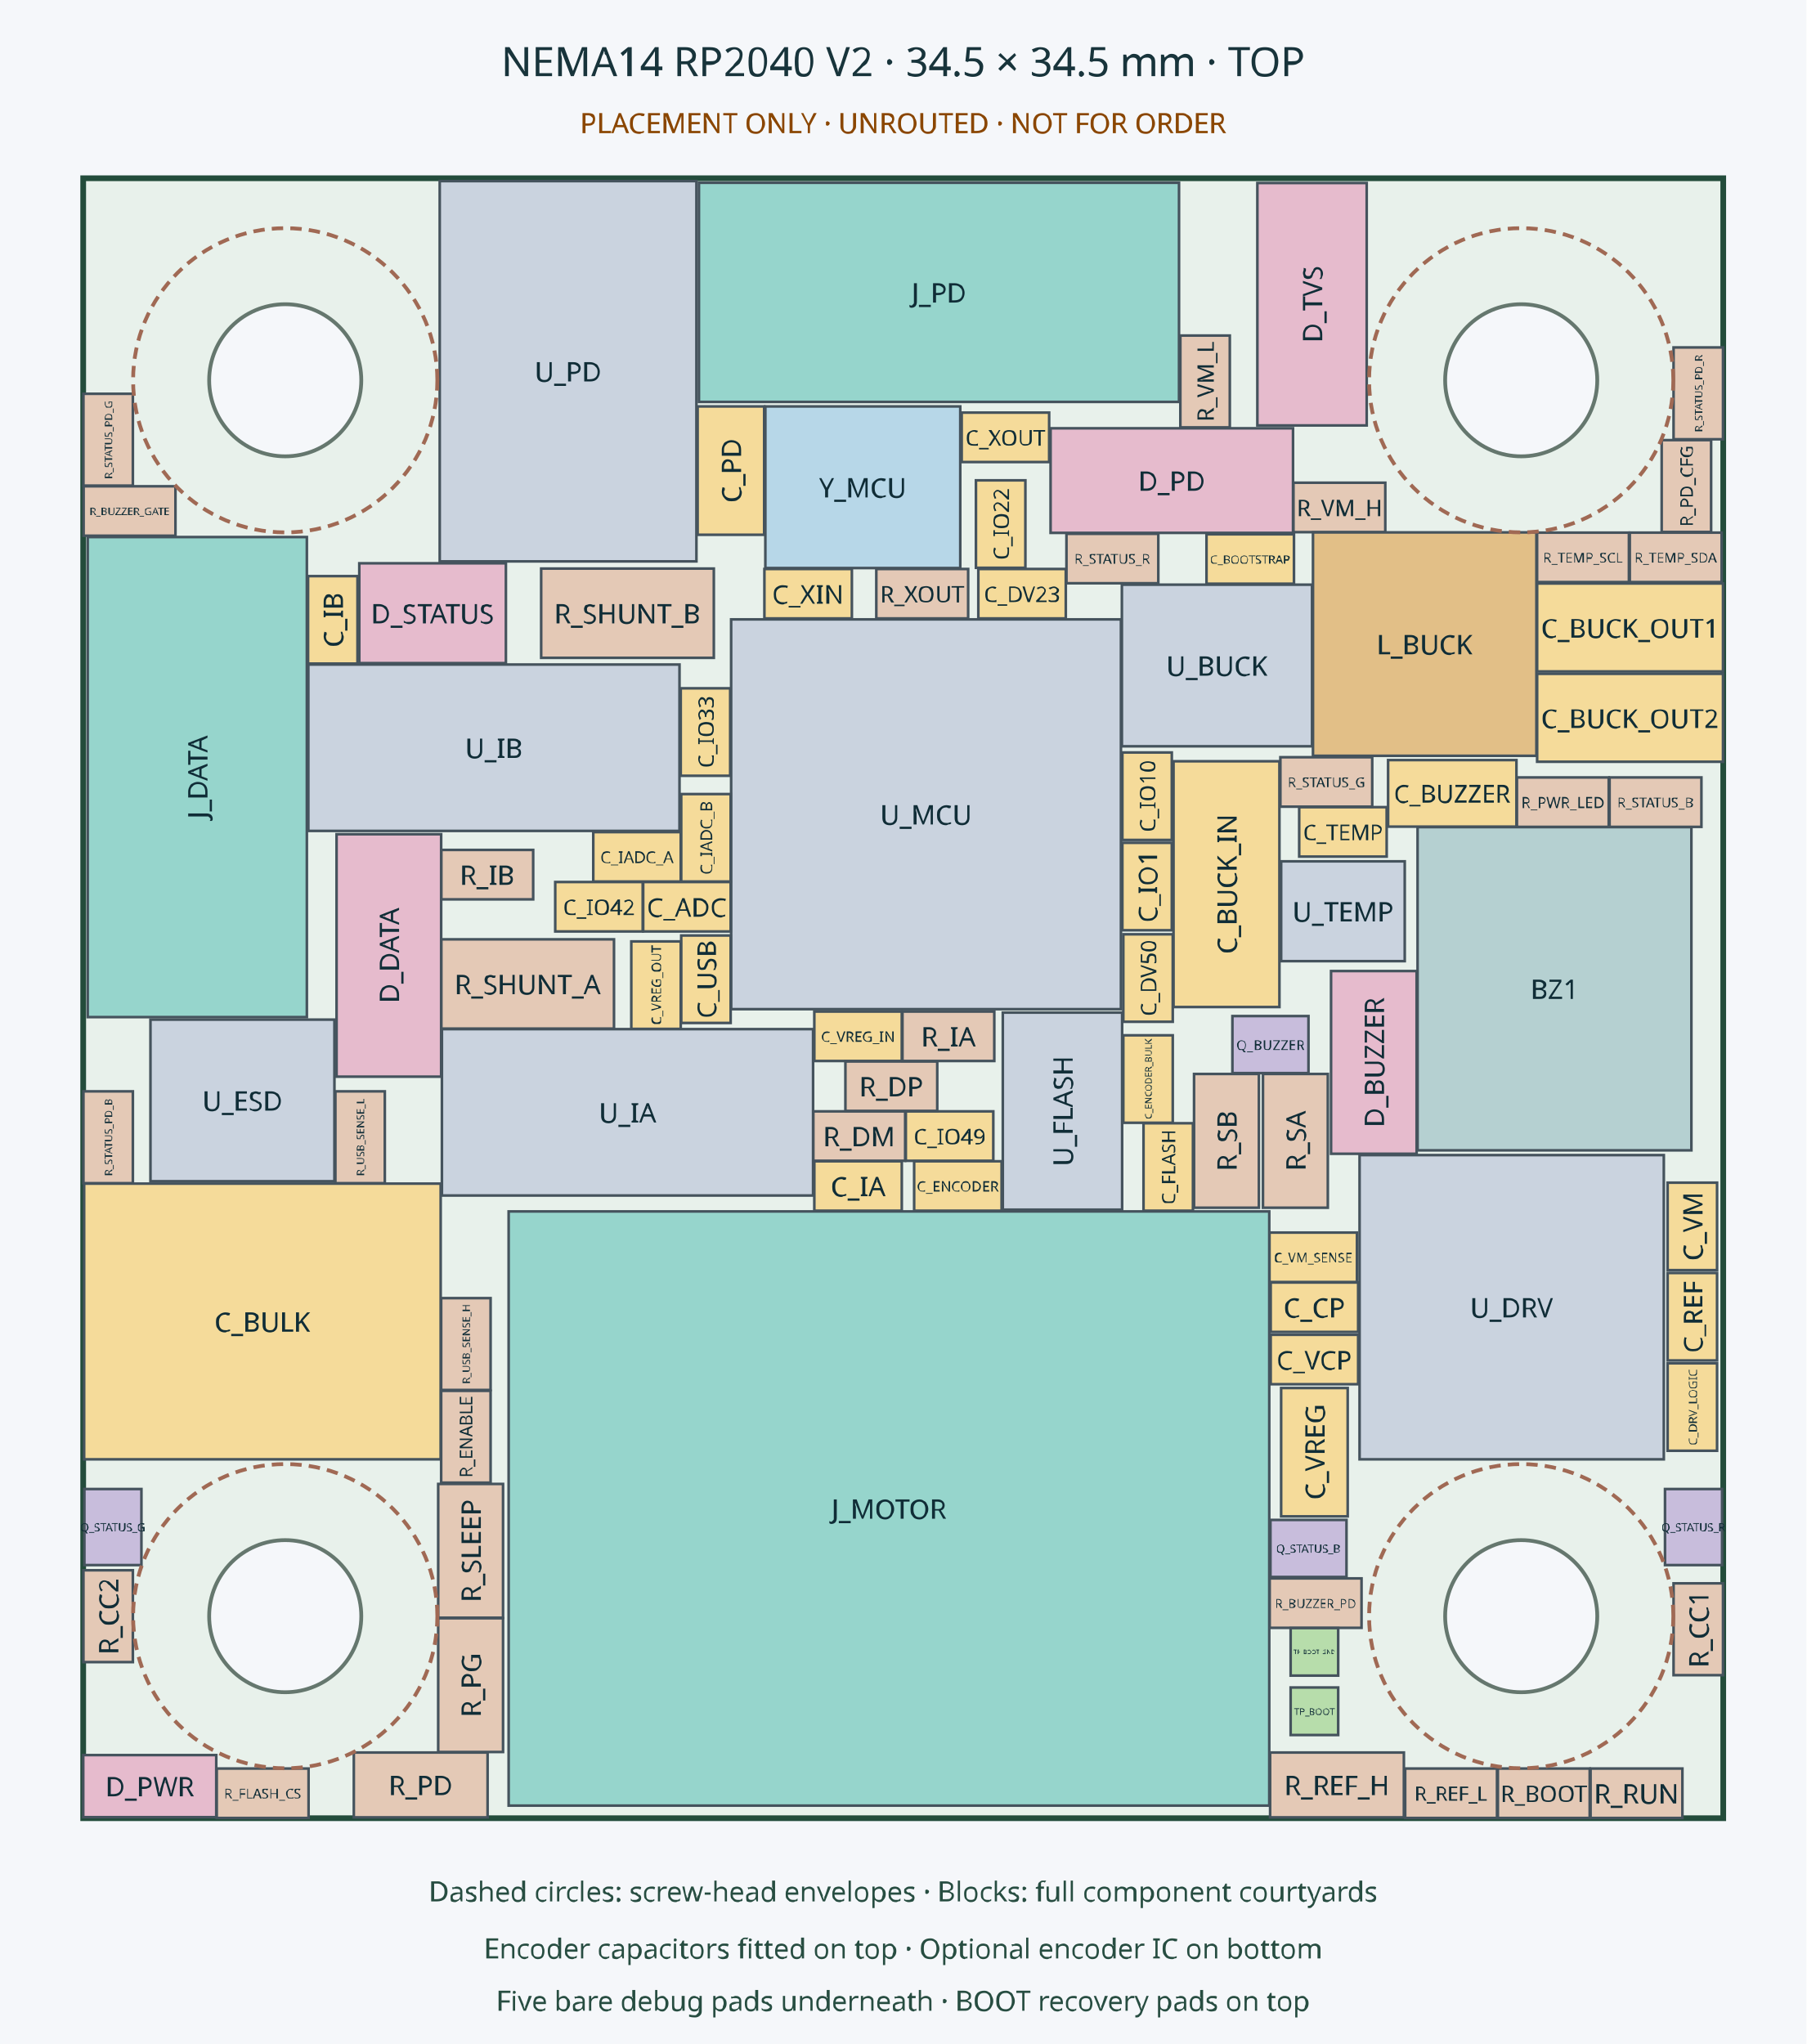
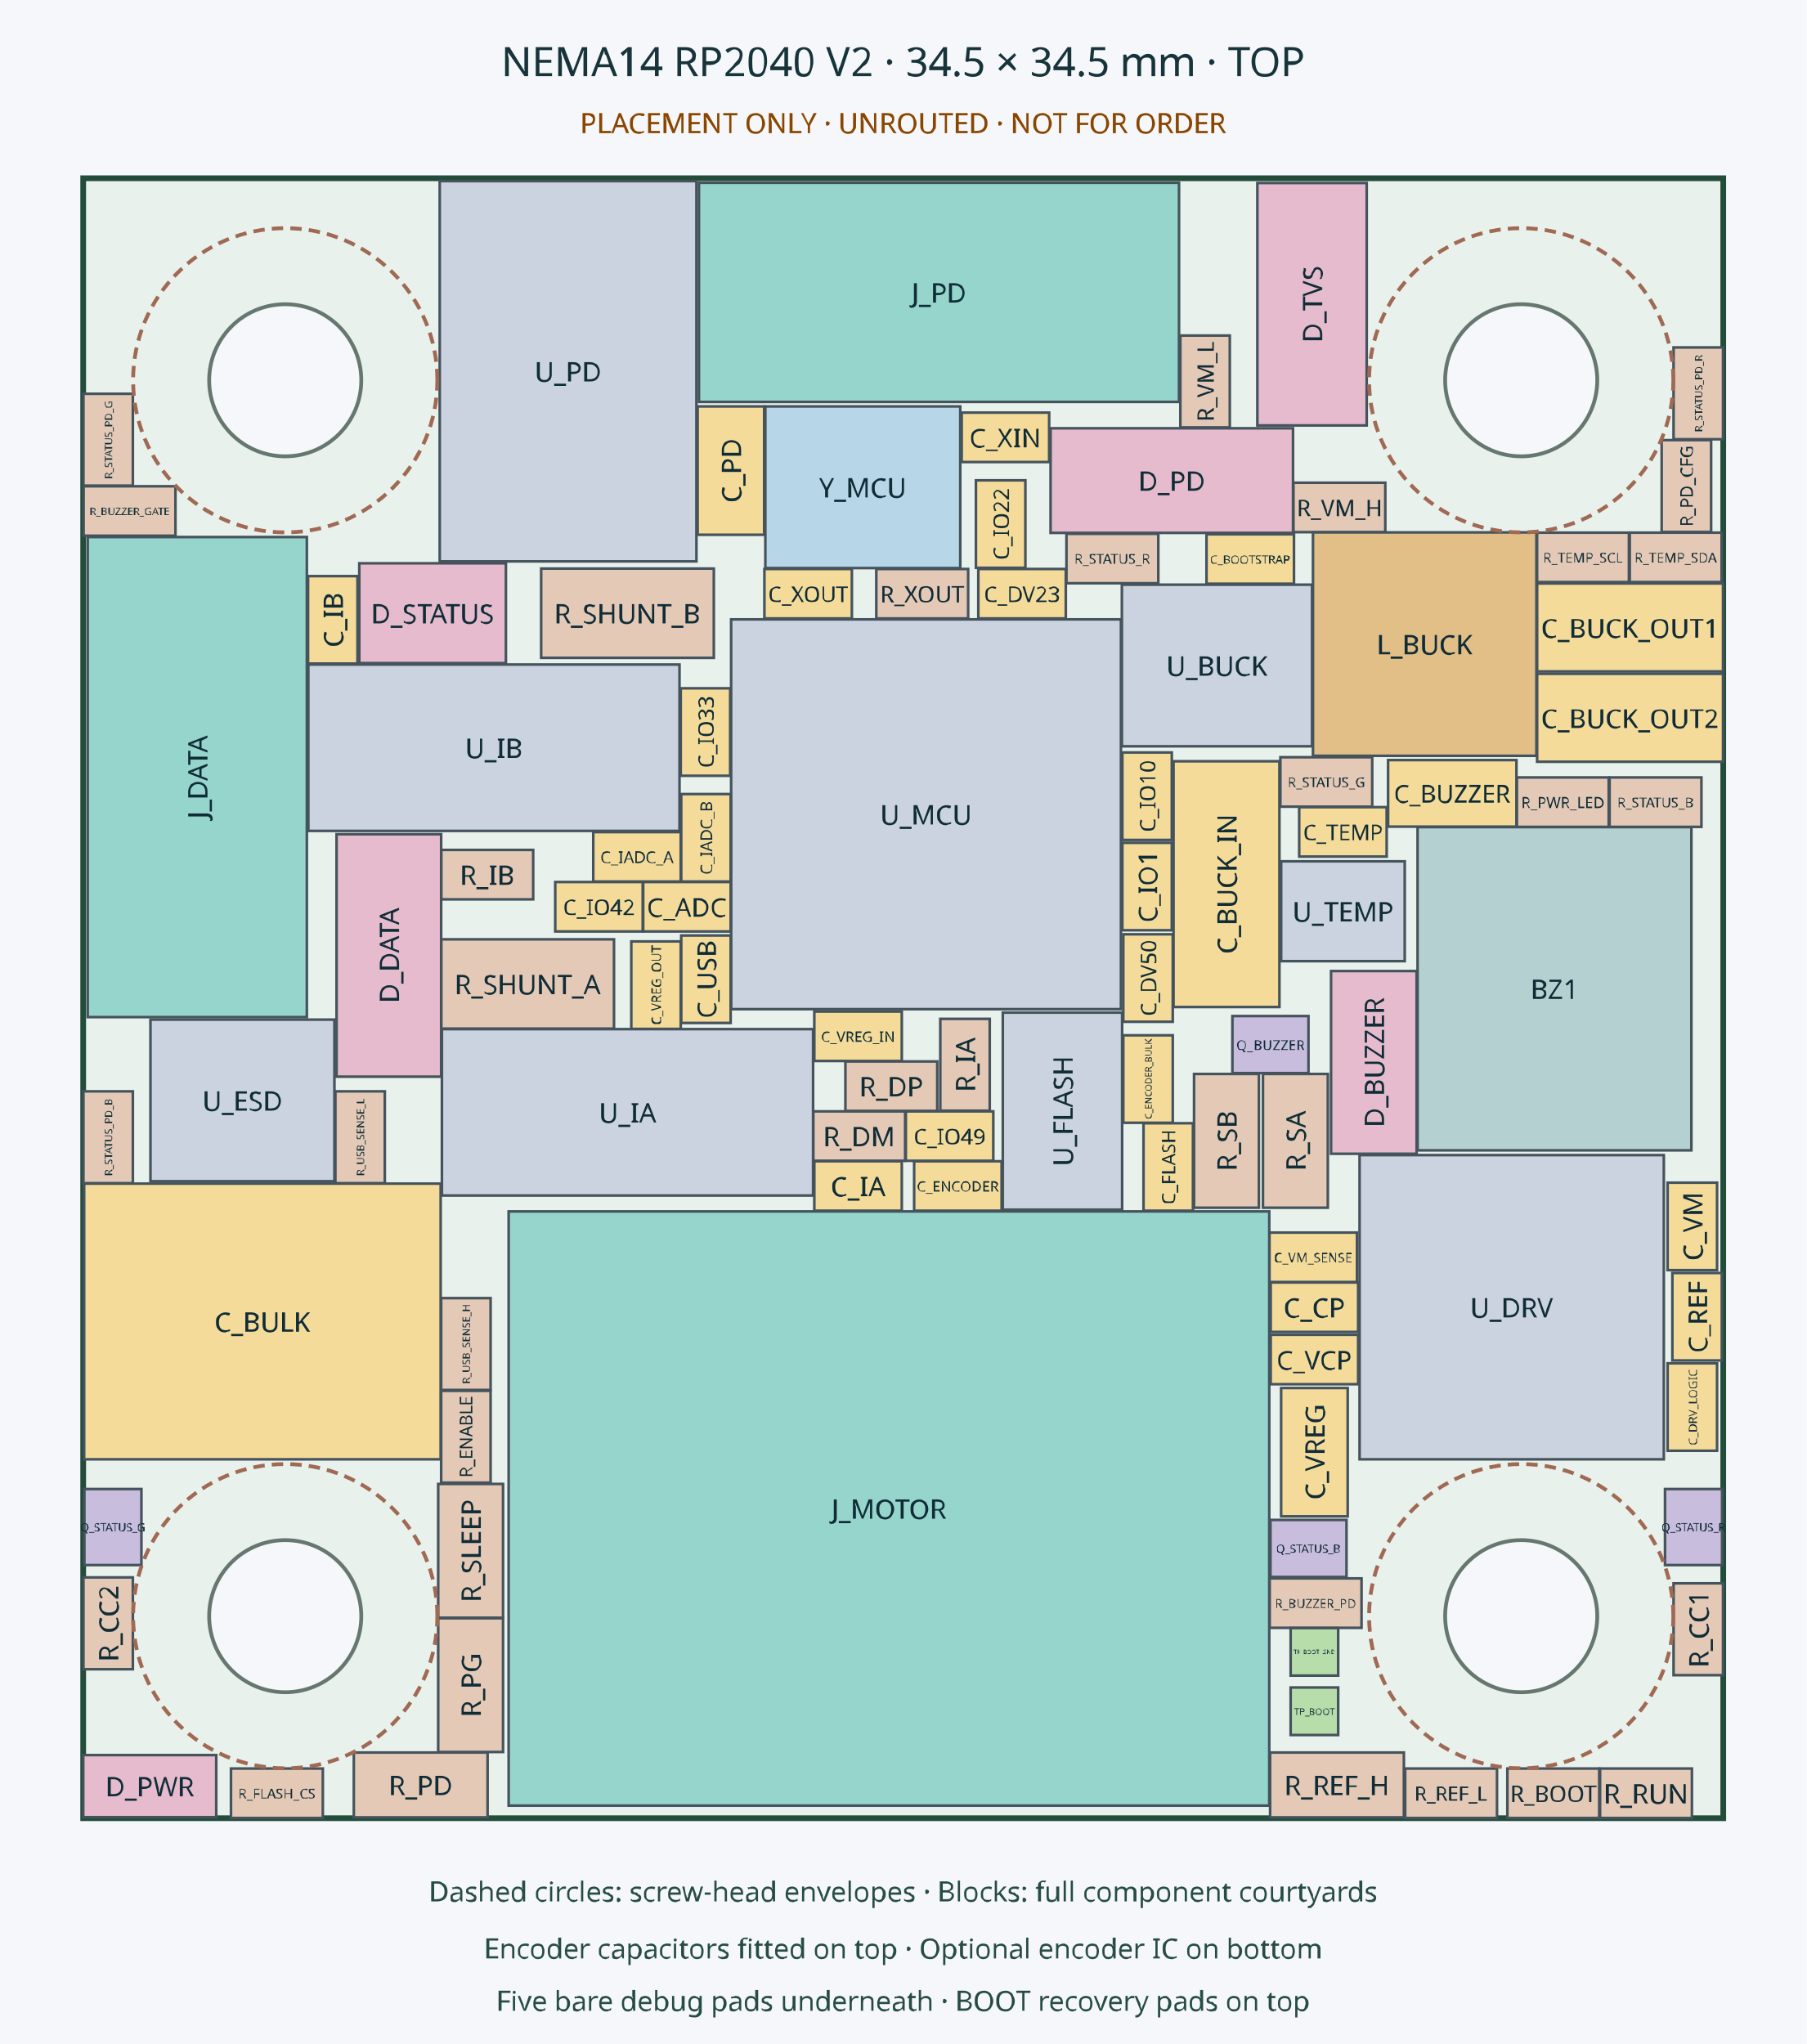
<svg xmlns="http://www.w3.org/2000/svg" viewBox="-19 -21 38 43" width="1140" height="1290">
  <rect x="-19" y="-21" width="38" height="43" fill="#f5f7fa" />
  <text x="0" y="-19.4" text-anchor="middle" font-family="sans-serif" font-size=".85" fill="#18343b">NEMA14 RP2040 V2 · 34.5 × 34.5 mm · TOP</text>
  <text x="0" y="-18.2" text-anchor="middle" font-family="sans-serif" font-size=".58" fill="#8a4600">PLACEMENT ONLY · UNROUTED · NOT FOR ORDER</text>
  <g transform="scale(1,-1)">
    <rect x="-17.25" y="-17.25" width="34.5" height="34.5" fill="#e8f1eb" stroke="#234c3b" stroke-width=".12" />
    <g>
      <polygon points="-4.297,17.155 5.802,17.155 5.802,12.545 -4.297,12.545 -4.297,17.155" fill="#96d5cc" stroke="#45535d" stroke-width=".055" />
      <g transform="translate(0.7524952,14.85) rotate(0) scale(1,-1)">
        <text text-anchor="middle" dominant-baseline="central" font-family="sans-serif" font-size="0.56" fill="#102d37">J_PD</text>
      </g>
    </g>
    <g>
      <polygon points="-17.155,-0.397 -17.155,9.702 -12.545,9.702 -12.545,-0.397 -17.155,-0.397" fill="#96d5cc" stroke="#45535d" stroke-width=".055" />
      <g transform="translate(-14.85,4.652495) rotate(90) scale(1,-1)">
        <text text-anchor="middle" dominant-baseline="central" font-family="sans-serif" font-size="0.56" fill="#102d37">J_DATA</text>
      </g>
    </g>
    <g>
      <polygon points="-9.75,17.19 -4.35,17.19 -4.35,9.19 -9.75,9.19 -9.75,17.19" fill="#cad3df" stroke="#45535d" stroke-width=".055" />
      <g transform="translate(-7.050064,13.19) rotate(0) scale(1,-1)">
        <text text-anchor="middle" dominant-baseline="central" font-family="sans-serif" font-size="0.56" fill="#102d37">U_PD</text>
      </g>
    </g>
    <g>
      <polygon points="-8.743,-17.232 -11.557,-17.232 -11.557,-15.868 -8.743,-15.868 -8.743,-17.232" fill="#e4c9b6" stroke="#45535d" stroke-width=".055" />
      <g transform="translate(-10.15,-16.55) rotate(0) scale(1,-1)">
        <text text-anchor="middle" dominant-baseline="central" font-family="sans-serif" font-size="0.56" fill="#102d37">R_PD</text>
      </g>
    </g>
    <g>
      <polygon points="-4.325,9.75 -4.325,12.45 -2.925,12.45 -2.925,9.75 -4.325,9.75" fill="#f5db9a" stroke="#45535d" stroke-width=".055" />
      <g transform="translate(-3.625,11.1) rotate(90) scale(1,-1)">
        <text text-anchor="middle" dominant-baseline="central" font-family="sans-serif" font-size="0.56" fill="#102d37">C_PD</text>
      </g>
    </g>
    <g>
      <polygon points="-8.418,-13.043 -8.418,-15.857 -9.782,-15.857 -9.782,-13.043 -8.418,-13.043" fill="#e4c9b6" stroke="#45535d" stroke-width=".055" />
      <g transform="translate(-9.1,-14.45) rotate(90) scale(1,-1)">
        <text text-anchor="middle" dominant-baseline="central" font-family="sans-serif" font-size="0.56" fill="#102d37">R_PG</text>
      </g>
    </g>
    <g>
      <polygon points="4.58,-0.23 -3.62,-0.23 -3.62,7.97 4.58,7.97 4.58,-0.23" fill="#cad3df" stroke="#45535d" stroke-width=".055" />
      <g transform="translate(0.48,3.87) rotate(0) scale(1,-1)">
        <text text-anchor="middle" dominant-baseline="central" font-family="sans-serif" font-size="0.56" fill="#102d37">U_MCU</text>
      </g>
    </g>
    <g>
      <polygon points="4.61,1.43 4.61,3.27 5.65,3.27 5.65,1.43 4.61,1.43" fill="#f5db9a" stroke="#45535d" stroke-width=".055" />
      <g transform="translate(5.13,2.35) rotate(90) scale(1,-1)">
        <text text-anchor="middle" dominant-baseline="central" font-family="sans-serif" font-size="0.545" fill="#102d37">C_IO1</text>
      </g>
    </g>
    <g>
      <polygon points="4.61,3.33 4.61,5.17 5.65,5.17 5.65,3.33 4.61,3.33" fill="#f5db9a" stroke="#45535d" stroke-width=".055" />
      <g transform="translate(5.13,4.25) rotate(90) scale(1,-1)">
        <text text-anchor="middle" dominant-baseline="central" font-family="sans-serif" font-size="0.454" fill="#102d37">C_IO10</text>
      </g>
    </g>
    <g>
      <polygon points="1.53,9.055 1.53,10.895 2.57,10.895 2.57,9.055 1.53,9.055" fill="#f5db9a" stroke="#45535d" stroke-width=".055" />
      <g transform="translate(2.05,9.975) rotate(90) scale(1,-1)">
        <text text-anchor="middle" dominant-baseline="central" font-family="sans-serif" font-size="0.454" fill="#102d37">C_IO22</text>
      </g>
    </g>
    <g>
      <polygon points="-4.68,4.68 -4.68,6.52 -3.64,6.52 -3.64,4.68 -4.68,4.68" fill="#f5db9a" stroke="#45535d" stroke-width=".055" />
      <g transform="translate(-4.16,5.6) rotate(90) scale(1,-1)">
        <text text-anchor="middle" dominant-baseline="central" font-family="sans-serif" font-size="0.454" fill="#102d37">C_IO33</text>
      </g>
    </g>
    <g>
      <polygon points="-7.32,2.445 -5.48,2.445 -5.48,1.405 -7.32,1.405 -7.32,2.445" fill="#f5db9a" stroke="#45535d" stroke-width=".055" />
      <g transform="translate(-6.4,1.925) rotate(0) scale(1,-1)">
        <text text-anchor="middle" dominant-baseline="central" font-family="sans-serif" font-size="0.454" fill="#102d37">C_IO42</text>
      </g>
    </g>
    <g>
      <polygon points="1.895,-3.42 0.055,-3.42 0.055,-2.38 1.895,-2.38 1.895,-3.42" fill="#f5db9a" stroke="#45535d" stroke-width=".055" />
      <g transform="translate(0.975,-2.9) rotate(0) scale(1,-1)">
        <text text-anchor="middle" dominant-baseline="central" font-family="sans-serif" font-size="0.454" fill="#102d37">C_IO49</text>
      </g>
    </g>
    <g>
      <polygon points="3.42,7.99 1.58,7.99 1.58,9.03 3.42,9.03 3.42,7.99" fill="#f5db9a" stroke="#45535d" stroke-width=".055" />
      <g transform="translate(2.5,8.51) rotate(0) scale(1,-1)">
        <text text-anchor="middle" dominant-baseline="central" font-family="sans-serif" font-size="0.454" fill="#102d37">C_DV23</text>
      </g>
    </g>
    <g>
      <polygon points="4.63,-0.495 4.63,1.345 5.67,1.345 5.67,-0.495 4.63,-0.495" fill="#f5db9a" stroke="#45535d" stroke-width=".055" />
      <g transform="translate(5.15,0.425) rotate(90) scale(1,-1)">
        <text text-anchor="middle" dominant-baseline="central" font-family="sans-serif" font-size="0.454" fill="#102d37">C_DV50</text>
      </g>
    </g>
    <g>
      <polygon points="-4.67,-0.52 -4.67,1.32 -3.63,1.32 -3.63,-0.52 -4.67,-0.52" fill="#f5db9a" stroke="#45535d" stroke-width=".055" />
      <g transform="translate(-4.15,0.4) rotate(90) scale(1,-1)">
        <text text-anchor="middle" dominant-baseline="central" font-family="sans-serif" font-size="0.545" fill="#102d37">C_USB</text>
      </g>
    </g>
    <g>
-       <polygon points="-3.63,1.405 -5.47,1.405 -5.47,2.445 -3.63,2.445 -3.63,1.405" fill="#f5db9a" stroke="#45535d" stroke-width=".055" />
+       <polygon points="-5.47,2.445 -3.63,2.445 -3.63,1.405 -5.47,1.405 -5.47,2.445" fill="#f5db9a" stroke="#45535d" stroke-width=".055" />
      <g transform="translate(-4.55,1.925) rotate(0) scale(1,-1)">
        <text text-anchor="middle" dominant-baseline="central" font-family="sans-serif" font-size="0.545" fill="#102d37">C_ADC</text>
      </g>
    </g>
    <g>
-       <polygon points="-0.03,-1.32 -1.87,-1.32 -1.87,-0.28 -0.03,-0.28 -0.03,-1.32" fill="#f5db9a" stroke="#45535d" stroke-width=".055" />
+       <polygon points="-1.87,-0.28 -0.03,-0.28 -0.03,-1.32 -1.87,-1.32 -1.87,-0.28" fill="#f5db9a" stroke="#45535d" stroke-width=".055" />
      <g transform="translate(-0.95,-0.8) rotate(0) scale(1,-1)">
        <text text-anchor="middle" dominant-baseline="central" font-family="sans-serif" font-size="0.303" fill="#102d37">C_VREG_IN</text>
      </g>
    </g>
    <g>
      <polygon points="-5.72,-0.645 -5.72,1.195 -4.68,1.195 -4.68,-0.645 -5.72,-0.645" fill="#f5db9a" stroke="#45535d" stroke-width=".055" />
      <g transform="translate(-5.2,0.275) rotate(90) scale(1,-1)">
        <text text-anchor="middle" dominant-baseline="central" font-family="sans-serif" font-size="0.273" fill="#102d37">C_VREG_OUT</text>
      </g>
    </g>
    <g>
      <polygon points="4.605,-4.448 2.095,-4.448 2.095,-0.302 4.605,-0.302 4.605,-4.448" fill="#cad3df" stroke="#45535d" stroke-width=".055" />
      <g transform="translate(3.350108,-2.375) rotate(90) scale(1,-1)">
        <text text-anchor="middle" dominant-baseline="central" font-family="sans-serif" font-size="0.56" fill="#102d37">U_FLASH</text>
      </g>
    </g>
    <g>
      <polygon points="5.055,-4.47 5.055,-2.63 6.095,-2.63 6.095,-4.47 5.055,-4.47" fill="#f5db9a" stroke="#45535d" stroke-width=".055" />
      <g transform="translate(5.575,-3.55) rotate(90) scale(1,-1)">
        <text text-anchor="middle" dominant-baseline="central" font-family="sans-serif" font-size="0.389" fill="#102d37">C_FLASH</text>
      </g>
    </g>
    <g>
-       <polygon points="-12.509,-17.245 -14.441,-17.245 -14.441,-16.205 -12.509,-16.205 -12.509,-17.245" fill="#e4c9b6" stroke="#45535d" stroke-width=".055" />
-       <g transform="translate(-13.475,-16.725) rotate(0) scale(1,-1)">
+       <polygon points="-14.141,-16.205 -12.209,-16.205 -12.209,-17.245 -14.141,-17.245 -14.141,-16.205" fill="#e4c9b6" stroke="#45535d" stroke-width=".055" />
+       <g transform="translate(-13.175,-16.725) rotate(0) scale(1,-1)">
        <text text-anchor="middle" dominant-baseline="central" font-family="sans-serif" font-size="0.287" fill="#102d37">R_FLASH_CS</text>
      </g>
    </g>
    <g>
-       <polygon points="14.441,-17.245 12.509,-17.245 12.509,-16.205 14.441,-16.205 14.441,-17.245" fill="#e4c9b6" stroke="#45535d" stroke-width=".055" />
-       <g transform="translate(13.475,-16.725) rotate(0) scale(1,-1)">
+       <polygon points="14.641,-17.245 12.709,-17.245 12.709,-16.205 14.641,-16.205 14.641,-17.245" fill="#e4c9b6" stroke="#45535d" stroke-width=".055" />
+       <g transform="translate(13.675,-16.725) rotate(0) scale(1,-1)">
        <text text-anchor="middle" dominant-baseline="central" font-family="sans-serif" font-size="0.479" fill="#102d37">R_BOOT</text>
      </g>
    </g>
    <g>
-       <polygon points="-2.9,12.45 1.2,12.45 1.2,9.05 -2.9,9.05 -2.9,12.45" fill="#b7d7e8" stroke="#45535d" stroke-width=".055" />
+       <polygon points="1.2,9.05 -2.9,9.05 -2.9,12.45 1.2,12.45 1.2,9.05" fill="#b7d7e8" stroke="#45535d" stroke-width=".055" />
      <g transform="translate(-0.85,10.75) rotate(0) scale(1,-1)">
        <text text-anchor="middle" dominant-baseline="central" font-family="sans-serif" font-size="0.56" fill="#102d37">Y_MCU</text>
      </g>
    </g>
    <g>
-       <polygon points="-0.566,9.03 1.366,9.03 1.366,7.99 -0.566,7.99 -0.566,9.03" fill="#e4c9b6" stroke="#45535d" stroke-width=".055" />
+       <polygon points="1.366,7.99 -0.566,7.99 -0.566,9.03 1.366,9.03 1.366,7.99" fill="#e4c9b6" stroke="#45535d" stroke-width=".055" />
      <g transform="translate(0.4,8.51) rotate(0) scale(1,-1)">
        <text text-anchor="middle" dominant-baseline="central" font-family="sans-serif" font-size="0.479" fill="#102d37">R_XOUT</text>
      </g>
    </g>
    <g>
+       <polygon points="1.23,12.32 3.07,12.32 3.07,11.28 1.23,11.28 1.23,12.32" fill="#f5db9a" stroke="#45535d" stroke-width=".055" />
+       <g transform="translate(2.15,11.8) rotate(0) scale(1,-1)">
+         <text text-anchor="middle" dominant-baseline="central" font-family="sans-serif" font-size="0.545" fill="#102d37">C_XIN</text>
+       </g>
+     </g>
+     <g>
      <polygon points="-2.92,9.03 -1.08,9.03 -1.08,7.99 -2.92,7.99 -2.92,9.03" fill="#f5db9a" stroke="#45535d" stroke-width=".055" />
      <g transform="translate(-2.0,8.51) rotate(0) scale(1,-1)">
-         <text text-anchor="middle" dominant-baseline="central" font-family="sans-serif" font-size="0.545" fill="#102d37">C_XIN</text>
-       </g>
-     </g>
-     <g>
-       <polygon points="3.07,11.28 1.23,11.28 1.23,12.32 3.07,12.32 3.07,11.28" fill="#f5db9a" stroke="#45535d" stroke-width=".055" />
-       <g transform="translate(2.15,11.8) rotate(0) scale(1,-1)">
        <text text-anchor="middle" dominant-baseline="central" font-family="sans-serif" font-size="0.454" fill="#102d37">C_XOUT</text>
      </g>
    </g>
    <g>
-       <polygon points="16.391,-17.245 14.459,-17.245 14.459,-16.205 16.391,-16.205 16.391,-17.245" fill="#e4c9b6" stroke="#45535d" stroke-width=".055" />
-       <g transform="translate(15.425,-16.725) rotate(0) scale(1,-1)">
+       <polygon points="16.591,-17.245 14.659,-17.245 14.659,-16.205 16.591,-16.205 16.591,-17.245" fill="#e4c9b6" stroke="#45535d" stroke-width=".055" />
+       <g transform="translate(15.625,-16.725) rotate(0) scale(1,-1)">
        <text text-anchor="middle" dominant-baseline="central" font-family="sans-serif" font-size="0.56" fill="#102d37">R_RUN</text>
      </g>
    </g>
    <g>
      <polygon points="0.041,-3.42 -1.891,-3.42 -1.891,-2.38 0.041,-2.38 0.041,-3.42" fill="#e4c9b6" stroke="#45535d" stroke-width=".055" />
      <g transform="translate(-0.925,-2.9) rotate(0) scale(1,-1)">
        <text text-anchor="middle" dominant-baseline="central" font-family="sans-serif" font-size="0.56" fill="#102d37">R_DM</text>
      </g>
    </g>
    <g>
      <polygon points="-1.216,-1.33 0.716,-1.33 0.716,-2.37 -1.216,-2.37 -1.216,-1.33" fill="#e4c9b6" stroke="#45535d" stroke-width=".055" />
      <g transform="translate(-0.25,-1.85) rotate(0) scale(1,-1)">
        <text text-anchor="middle" dominant-baseline="central" font-family="sans-serif" font-size="0.56" fill="#102d37">R_DP</text>
      </g>
    </g>
    <g>
      <polygon points="17.245,-12.309 17.245,-14.241 16.205,-14.241 16.205,-12.309 17.245,-12.309" fill="#e4c9b6" stroke="#45535d" stroke-width=".055" />
      <g transform="translate(16.725,-13.275) rotate(90) scale(1,-1)">
        <text text-anchor="middle" dominant-baseline="central" font-family="sans-serif" font-size="0.56" fill="#102d37">R_CC1</text>
      </g>
    </g>
    <g>
-       <polygon points="-16.205,-12.034 -16.205,-13.966 -17.245,-13.966 -17.245,-12.034 -16.205,-12.034" fill="#e4c9b6" stroke="#45535d" stroke-width=".055" />
-       <g transform="translate(-16.725,-13) rotate(90) scale(1,-1)">
+       <polygon points="-16.205,-12.184 -16.205,-14.116 -17.245,-14.116 -17.245,-12.184 -16.205,-12.184" fill="#e4c9b6" stroke="#45535d" stroke-width=".055" />
+       <g transform="translate(-16.725,-13.15) rotate(90) scale(1,-1)">
        <text text-anchor="middle" dominant-baseline="central" font-family="sans-serif" font-size="0.56" fill="#102d37">R_CC2</text>
      </g>
    </g>
    <g>
      <polygon points="-9.72,-8.241 -9.72,-6.309 -8.68,-6.309 -8.68,-8.241 -9.72,-8.241" fill="#e4c9b6" stroke="#45535d" stroke-width=".055" />
      <g transform="translate(-9.2,-7.275) rotate(90) scale(1,-1)">
        <text text-anchor="middle" dominant-baseline="central" font-family="sans-serif" font-size="0.221" fill="#102d37">R_USB_SENSE_H</text>
      </g>
    </g>
    <g>
      <polygon points="-10.905,-1.959 -10.905,-3.891 -11.945,-3.891 -11.945,-1.959 -10.905,-1.959" fill="#e4c9b6" stroke="#45535d" stroke-width=".055" />
      <g transform="translate(-11.425,-2.925) rotate(90) scale(1,-1)">
        <text text-anchor="middle" dominant-baseline="central" font-family="sans-serif" font-size="0.221" fill="#102d37">R_USB_SENSE_L</text>
      </g>
    </g>
    <g>
      <polygon points="8.209,10.845 10.141,10.845 10.141,9.805 8.209,9.805 8.209,10.845" fill="#e4c9b6" stroke="#45535d" stroke-width=".055" />
      <g transform="translate(9.175,10.325) rotate(0) scale(1,-1)">
        <text text-anchor="middle" dominant-baseline="central" font-family="sans-serif" font-size="0.479" fill="#102d37">R_VM_H</text>
      </g>
    </g>
    <g>
      <polygon points="5.83,12.009 5.83,13.941 6.87,13.941 6.87,12.009 5.83,12.009" fill="#e4c9b6" stroke="#45535d" stroke-width=".055" />
      <g transform="translate(6.35,12.975) rotate(90) scale(1,-1)">
        <text text-anchor="middle" dominant-baseline="central" font-family="sans-serif" font-size="0.479" fill="#102d37">R_VM_L</text>
      </g>
    </g>
    <g>
      <polygon points="7.705,-4.93 9.545,-4.93 9.545,-5.97 7.705,-5.97 7.705,-4.93" fill="#f5db9a" stroke="#45535d" stroke-width=".055" />
      <g transform="translate(8.625,-5.45) rotate(0) scale(1,-1)">
        <text text-anchor="middle" dominant-baseline="central" font-family="sans-serif" font-size="0.273" fill="#102d37">C_VM_SENSE</text>
      </g>
    </g>
    <g>
      <polygon points="8.6,8.7 8.6,5.3 4.6,5.3 4.6,8.7 8.6,8.7" fill="#cad3df" stroke="#45535d" stroke-width=".055" />
      <g transform="translate(6.6,7.000013) rotate(0) scale(1,-1)">
        <text text-anchor="middle" dominant-baseline="central" font-family="sans-serif" font-size="0.56" fill="#102d37">U_BUCK</text>
      </g>
    </g>
    <g>
      <polygon points="8.62,9.8 13.32,9.8 13.32,5.1 8.62,5.1 8.62,9.8" fill="#e2bf87" stroke="#45535d" stroke-width=".055" />
      <g transform="translate(10.97,7.45) rotate(0) scale(1,-1)">
        <text text-anchor="middle" dominant-baseline="central" font-family="sans-serif" font-size="0.56" fill="#102d37">L_BUCK</text>
      </g>
    </g>
    <g>
      <polygon points="6.38,9.76 8.22,9.76 8.22,8.72 6.38,8.72 6.38,9.76" fill="#f5db9a" stroke="#45535d" stroke-width=".055" />
      <g transform="translate(7.3,9.24) rotate(0) scale(1,-1)">
        <text text-anchor="middle" dominant-baseline="central" font-family="sans-serif" font-size="0.248" fill="#102d37">C_BOOTSTRAP</text>
      </g>
    </g>
    <g>
      <polygon points="7.914,4.985 7.914,-0.185 5.686,-0.185 5.686,4.985 7.914,4.985" fill="#f5db9a" stroke="#45535d" stroke-width=".055" />
      <g transform="translate(6.8,2.4) rotate(90) scale(1,-1)">
        <text text-anchor="middle" dominant-baseline="central" font-family="sans-serif" font-size="0.56" fill="#102d37">C_BUCK_IN</text>
      </g>
    </g>
    <g>
      <polygon points="13.335,8.725 17.245,8.725 17.245,6.875 13.335,6.875 13.335,8.725" fill="#f5db9a" stroke="#45535d" stroke-width=".055" />
      <g transform="translate(15.29,7.8) rotate(0) scale(1,-1)">
        <text text-anchor="middle" dominant-baseline="central" font-family="sans-serif" font-size="0.551" fill="#102d37">C_BUCK_OUT1</text>
      </g>
    </g>
    <g>
      <polygon points="13.335,6.825 17.245,6.825 17.245,4.975 13.335,4.975 13.335,6.825" fill="#f5db9a" stroke="#45535d" stroke-width=".055" />
      <g transform="translate(15.29,5.9) rotate(0) scale(1,-1)">
        <text text-anchor="middle" dominant-baseline="central" font-family="sans-serif" font-size="0.551" fill="#102d37">C_BUCK_OUT2</text>
      </g>
    </g>
    <g>
      <polygon points="3.1,11.99 8.2,11.99 8.2,9.79 3.1,9.79 3.1,11.99" fill="#e6bbcd" stroke="#45535d" stroke-width=".055" />
      <g transform="translate(5.65,10.88999) rotate(0) scale(1,-1)">
        <text text-anchor="middle" dominant-baseline="central" font-family="sans-serif" font-size="0.56" fill="#102d37">D_PD</text>
      </g>
    </g>
    <g>
      <polygon points="-11.92,-1.65 -11.92,3.45 -9.72,3.45 -9.72,-1.65 -11.92,-1.65" fill="#e6bbcd" stroke="#45535d" stroke-width=".055" />
      <g transform="translate(-10.81999,0.9) rotate(90) scale(1,-1)">
        <text text-anchor="middle" dominant-baseline="central" font-family="sans-serif" font-size="0.56" fill="#102d37">D_DATA</text>
      </g>
    </g>
    <g>
      <polygon points="16,-3.3 16,-9.7 9.6,-9.7 9.6,-3.3 16,-3.3" fill="#cad3df" stroke="#45535d" stroke-width=".055" />
      <g transform="translate(12.8,-6.5) rotate(0) scale(1,-1)">
        <text text-anchor="middle" dominant-baseline="central" font-family="sans-serif" font-size="0.56" fill="#102d37">U_DRV</text>
      </g>
    </g>
    <g>
      <polygon points="9.57,-7.02 7.73,-7.02 7.73,-5.98 9.57,-5.98 9.57,-7.02" fill="#f5db9a" stroke="#45535d" stroke-width=".055" />
      <g transform="translate(8.65,-6.5) rotate(0) scale(1,-1)">
        <text text-anchor="middle" dominant-baseline="central" font-family="sans-serif" font-size="0.56" fill="#102d37">C_CP</text>
      </g>
    </g>
    <g>
      <polygon points="9.57,-8.12 7.73,-8.12 7.73,-7.08 9.57,-7.08 9.57,-8.12" fill="#f5db9a" stroke="#45535d" stroke-width=".055" />
      <g transform="translate(8.65,-7.6) rotate(0) scale(1,-1)">
        <text text-anchor="middle" dominant-baseline="central" font-family="sans-serif" font-size="0.545" fill="#102d37">C_VCP</text>
      </g>
    </g>
    <g>
      <polygon points="7.95,-10.9 7.95,-8.2 9.35,-8.2 9.35,-10.9 7.95,-10.9" fill="#f5db9a" stroke="#45535d" stroke-width=".055" />
      <g transform="translate(8.65,-9.55) rotate(90) scale(1,-1)">
        <text text-anchor="middle" dominant-baseline="central" font-family="sans-serif" font-size="0.56" fill="#102d37">C_VREG</text>
      </g>
    </g>
    <g>
-       <polygon points="16.08,-9.52 16.08,-7.68 17.12,-7.68 17.12,-9.52 16.08,-9.52" fill="#f5db9a" stroke="#45535d" stroke-width=".055" />
+       <polygon points="17.12,-7.68 17.12,-9.52 16.08,-9.52 16.08,-7.68 17.12,-7.68" fill="#f5db9a" stroke="#45535d" stroke-width=".055" />
      <g transform="translate(16.6,-8.6) rotate(90) scale(1,-1)">
        <text text-anchor="middle" dominant-baseline="central" font-family="sans-serif" font-size="0.248" fill="#102d37">C_DRV_LOGIC</text>
      </g>
    </g>
    <g>
      <polygon points="16.08,-5.72 16.08,-3.88 17.12,-3.88 17.12,-5.72 16.08,-5.72" fill="#f5db9a" stroke="#45535d" stroke-width=".055" />
      <g transform="translate(16.6,-4.8) rotate(90) scale(1,-1)">
        <text text-anchor="middle" dominant-baseline="central" font-family="sans-serif" font-size="0.56" fill="#102d37">C_VM</text>
      </g>
    </g>
    <g>
      <polygon points="-17.23,-3.9 -9.73,-3.9 -9.73,-9.7 -17.23,-9.7 -17.23,-3.9" fill="#f5db9a" stroke="#45535d" stroke-width=".055" />
      <g transform="translate(-13.48,-6.799987) rotate(0) scale(1,-1)">
        <text text-anchor="middle" dominant-baseline="central" font-family="sans-serif" font-size="0.56" fill="#102d37">C_BULK</text>
      </g>
    </g>
    <g>
      <polygon points="7.568,-4.407 7.568,-1.593 8.932,-1.593 8.932,-4.407 7.568,-4.407" fill="#e4c9b6" stroke="#45535d" stroke-width=".055" />
      <g transform="translate(8.25,-3) rotate(90) scale(1,-1)">
        <text text-anchor="middle" dominant-baseline="central" font-family="sans-serif" font-size="0.56" fill="#102d37">R_SA</text>
      </g>
    </g>
    <g>
      <polygon points="6.118,-4.407 6.118,-1.593 7.482,-1.593 7.482,-4.407 6.118,-4.407" fill="#e4c9b6" stroke="#45535d" stroke-width=".055" />
      <g transform="translate(6.8,-3) rotate(90) scale(1,-1)">
        <text text-anchor="middle" dominant-baseline="central" font-family="sans-serif" font-size="0.56" fill="#102d37">R_SB</text>
      </g>
    </g>
    <g>
      <polygon points="-6.084,-0.639 -9.716,-0.639 -9.716,1.239 -6.084,1.239 -6.084,-0.639" fill="#e4c9b6" stroke="#45535d" stroke-width=".055" />
      <g transform="translate(-7.9,0.3) rotate(0) scale(1,-1)">
        <text text-anchor="middle" dominant-baseline="central" font-family="sans-serif" font-size="0.56" fill="#102d37">R_SHUNT_A</text>
      </g>
    </g>
    <g>
      <polygon points="-1.896,-0.65 -1.896,-4.15 -9.704,-4.15 -9.704,-0.65 -1.896,-0.65" fill="#cad3df" stroke="#45535d" stroke-width=".055" />
      <g transform="translate(-5.8,-2.4) rotate(0) scale(1,-1)">
        <text text-anchor="middle" dominant-baseline="central" font-family="sans-serif" font-size="0.56" fill="#102d37">U_IA</text>
      </g>
    </g>
    <g>
      <polygon points="-0.03,-4.47 -1.87,-4.47 -1.87,-3.43 -0.03,-3.43 -0.03,-4.47" fill="#f5db9a" stroke="#45535d" stroke-width=".055" />
      <g transform="translate(-0.95,-3.95) rotate(0) scale(1,-1)">
        <text text-anchor="middle" dominant-baseline="central" font-family="sans-serif" font-size="0.56" fill="#102d37">C_IA</text>
      </g>
    </g>
    <g>
-       <polygon points="1.916,-1.32 -0.016,-1.32 -0.016,-0.28 1.916,-0.28 1.916,-1.32" fill="#e4c9b6" stroke="#45535d" stroke-width=".055" />
-       <g transform="translate(0.95,-0.8) rotate(0) scale(1,-1)">
+       <polygon points="0.78,-2.366 0.78,-0.434 1.82,-0.434 1.82,-2.366 0.78,-2.366" fill="#e4c9b6" stroke="#45535d" stroke-width=".055" />
+       <g transform="translate(1.3,-1.4) rotate(90) scale(1,-1)">
        <text text-anchor="middle" dominant-baseline="central" font-family="sans-serif" font-size="0.56" fill="#102d37">R_IA</text>
      </g>
    </g>
    <g>
      <polygon points="-4.68,2.455 -6.52,2.455 -6.52,3.495 -4.68,3.495 -4.68,2.455" fill="#f5db9a" stroke="#45535d" stroke-width=".055" />
      <g transform="translate(-5.6,2.975) rotate(0) scale(1,-1)">
        <text text-anchor="middle" dominant-baseline="central" font-family="sans-serif" font-size="0.341" fill="#102d37">C_IADC_A</text>
      </g>
    </g>
    <g>
      <polygon points="-7.616,9.039 -3.984,9.039 -3.984,7.161 -7.616,7.161 -7.616,9.039" fill="#e4c9b6" stroke="#45535d" stroke-width=".055" />
      <g transform="translate(-5.8,8.1) rotate(0) scale(1,-1)">
        <text text-anchor="middle" dominant-baseline="central" font-family="sans-serif" font-size="0.56" fill="#102d37">R_SHUNT_B</text>
      </g>
    </g>
    <g>
      <polygon points="-12.514,3.52 -12.514,7.02 -4.706,7.02 -4.706,3.52 -12.514,3.52" fill="#cad3df" stroke="#45535d" stroke-width=".055" />
      <g transform="translate(-8.61,5.27) rotate(0) scale(1,-1)">
        <text text-anchor="middle" dominant-baseline="central" font-family="sans-serif" font-size="0.56" fill="#102d37">U_IB</text>
      </g>
    </g>
    <g>
      <polygon points="-12.52,7.04 -12.52,8.88 -11.48,8.88 -11.48,7.04 -12.52,7.04" fill="#f5db9a" stroke="#45535d" stroke-width=".055" />
      <g transform="translate(-12.0,7.96) rotate(90) scale(1,-1)">
        <text text-anchor="middle" dominant-baseline="central" font-family="sans-serif" font-size="0.56" fill="#102d37">C_IB</text>
      </g>
    </g>
    <g>
      <polygon points="-7.784,2.08 -9.716,2.08 -9.716,3.12 -7.784,3.12 -7.784,2.08" fill="#e4c9b6" stroke="#45535d" stroke-width=".055" />
      <g transform="translate(-8.75,2.6) rotate(0) scale(1,-1)">
        <text text-anchor="middle" dominant-baseline="central" font-family="sans-serif" font-size="0.56" fill="#102d37">R_IB</text>
      </g>
    </g>
    <g>
      <polygon points="-3.63,4.295 -3.63,2.455 -4.67,2.455 -4.67,4.295 -3.63,4.295" fill="#f5db9a" stroke="#45535d" stroke-width=".055" />
      <g transform="translate(-4.15,3.375) rotate(90) scale(1,-1)">
        <text text-anchor="middle" dominant-baseline="central" font-family="sans-serif" font-size="0.341" fill="#102d37">C_IADC_B</text>
      </g>
    </g>
    <g>
      <polygon points="10.532,-17.232 7.718,-17.232 7.718,-15.868 10.532,-15.868 10.532,-17.232" fill="#e4c9b6" stroke="#45535d" stroke-width=".055" />
      <g transform="translate(9.125,-16.55) rotate(0) scale(1,-1)">
        <text text-anchor="middle" dominant-baseline="central" font-family="sans-serif" font-size="0.56" fill="#102d37">R_REF_H</text>
      </g>
    </g>
    <g>
      <polygon points="12.491,-17.245 10.559,-17.245 10.559,-16.205 12.491,-16.205 12.491,-17.245" fill="#e4c9b6" stroke="#45535d" stroke-width=".055" />
      <g transform="translate(11.525,-16.725) rotate(0) scale(1,-1)">
        <text text-anchor="middle" dominant-baseline="central" font-family="sans-serif" font-size="0.41" fill="#102d37">R_REF_L</text>
      </g>
    </g>
    <g>
-       <polygon points="17.12,-5.78 17.12,-7.62 16.08,-7.62 16.08,-5.78 17.12,-5.78" fill="#f5db9a" stroke="#45535d" stroke-width=".055" />
-       <g transform="translate(16.6,-6.7) rotate(90) scale(1,-1)">
+       <polygon points="16.18,-7.62 16.18,-5.78 17.22,-5.78 17.22,-7.62 16.18,-7.62" fill="#f5db9a" stroke="#45535d" stroke-width=".055" />
+       <g transform="translate(16.7,-6.7) rotate(90) scale(1,-1)">
        <text text-anchor="middle" dominant-baseline="central" font-family="sans-serif" font-size="0.545" fill="#102d37">C_REF</text>
      </g>
    </g>
    <g>
      <polygon points="-8.68,-8.259 -8.68,-10.191 -9.72,-10.191 -9.72,-8.259 -8.68,-8.259" fill="#e4c9b6" stroke="#45535d" stroke-width=".055" />
      <g transform="translate(-9.2,-9.225) rotate(90) scale(1,-1)">
        <text text-anchor="middle" dominant-baseline="central" font-family="sans-serif" font-size="0.359" fill="#102d37">R_ENABLE</text>
      </g>
    </g>
    <g>
      <polygon points="-8.418,-10.218 -8.418,-13.032 -9.782,-13.032 -9.782,-10.218 -8.418,-10.218" fill="#e4c9b6" stroke="#45535d" stroke-width=".055" />
      <g transform="translate(-9.1,-11.625) rotate(90) scale(1,-1)">
        <text text-anchor="middle" dominant-baseline="central" font-family="sans-serif" font-size="0.56" fill="#102d37">R_SLEEP</text>
      </g>
    </g>
    <g>
      <polygon points="-8.3,-4.485 7.7,-4.485 7.7,-16.985 -8.3,-16.985 -8.3,-4.485" fill="#96d5cc" stroke="#45535d" stroke-width=".055" />
      <g transform="translate(-0.3000493,-10.73501) rotate(0) scale(1,-1)">
        <text text-anchor="middle" dominant-baseline="central" font-family="sans-serif" font-size="0.56" fill="#102d37">J_MOTOR</text>
      </g>
    </g>
    <g>
      <polygon points="-15.835,-3.85 -15.835,-0.45 -11.965,-0.45 -11.965,-3.85 -15.835,-3.85" fill="#cad3df" stroke="#45535d" stroke-width=".055" />
      <g transform="translate(-13.9,-2.149987) rotate(0) scale(1,-1)">
        <text text-anchor="middle" dominant-baseline="central" font-family="sans-serif" font-size="0.56" fill="#102d37">U_ESD</text>
      </g>
    </g>
    <g>
      <polygon points="7.45,12.05 7.45,17.15 9.75,17.15 9.75,12.05 7.45,12.05" fill="#e6bbcd" stroke="#45535d" stroke-width=".055" />
      <g transform="translate(8.6,14.6) rotate(90) scale(1,-1)">
        <text text-anchor="middle" dominant-baseline="central" font-family="sans-serif" font-size="0.56" fill="#102d37">D_TVS</text>
      </g>
    </g>
    <g>
      <polygon points="7.95,2.88 10.55,2.88 10.55,0.78 7.95,0.78 7.95,2.88" fill="#cad3df" stroke="#45535d" stroke-width=".055" />
      <g transform="translate(9.25,1.829921) rotate(0) scale(1,-1)">
        <text text-anchor="middle" dominant-baseline="central" font-family="sans-serif" font-size="0.56" fill="#102d37">U_TEMP</text>
      </g>
    </g>
    <g>
      <polygon points="8.33,4.02 10.17,4.02 10.17,2.98 8.33,2.98 8.33,4.02" fill="#f5db9a" stroke="#45535d" stroke-width=".055" />
      <g transform="translate(9.25,3.5) rotate(0) scale(1,-1)">
        <text text-anchor="middle" dominant-baseline="central" font-family="sans-serif" font-size="0.454" fill="#102d37">C_TEMP</text>
      </g>
    </g>
    <g>
      <polygon points="17.216,8.755 15.284,8.755 15.284,9.795 17.216,9.795 17.216,8.755" fill="#e4c9b6" stroke="#45535d" stroke-width=".055" />
      <g transform="translate(16.25,9.275) rotate(0) scale(1,-1)">
        <text text-anchor="middle" dominant-baseline="central" font-family="sans-serif" font-size="0.287" fill="#102d37">R_TEMP_SDA</text>
      </g>
    </g>
    <g>
      <polygon points="15.266,8.755 13.334,8.755 13.334,9.795 15.266,9.795 15.266,8.755" fill="#e4c9b6" stroke="#45535d" stroke-width=".055" />
      <g transform="translate(14.3,9.275) rotate(0) scale(1,-1)">
        <text text-anchor="middle" dominant-baseline="central" font-family="sans-serif" font-size="0.287" fill="#102d37">R_TEMP_SCL</text>
      </g>
    </g>
    <g>
      <polygon points="-17.249,-15.922 -14.451,-15.922 -14.451,-17.228 -17.249,-17.228 -17.249,-15.922" fill="#e6bbcd" stroke="#45535d" stroke-width=".055" />
      <g transform="translate(-15.85,-16.575) rotate(0) scale(1,-1)">
        <text text-anchor="middle" dominant-baseline="central" font-family="sans-serif" font-size="0.56" fill="#102d37">D_PWR</text>
      </g>
    </g>
    <g>
      <polygon points="14.841,3.605 12.909,3.605 12.909,4.645 14.841,4.645 14.841,3.605" fill="#e4c9b6" stroke="#45535d" stroke-width=".055" />
      <g transform="translate(13.875,4.125) rotate(0) scale(1,-1)">
        <text text-anchor="middle" dominant-baseline="central" font-family="sans-serif" font-size="0.319" fill="#102d37">R_PWR_LED</text>
      </g>
    </g>
    <g>
      <polygon points="-11.442,7.05 -11.442,9.15 -8.358,9.15 -8.358,7.05 -11.442,7.05" fill="#e6bbcd" stroke="#45535d" stroke-width=".055" />
      <g transform="translate(-9.9,8.1) rotate(0) scale(1,-1)">
        <text text-anchor="middle" dominant-baseline="central" font-family="sans-serif" font-size="0.56" fill="#102d37">D_STATUS</text>
      </g>
    </g>
    <g>
      <polygon points="3.434,9.77 5.366,9.77 5.366,8.73 3.434,8.73 3.434,9.77" fill="#e4c9b6" stroke="#45535d" stroke-width=".055" />
      <g transform="translate(4.4,9.25) rotate(0) scale(1,-1)">
        <text text-anchor="middle" dominant-baseline="central" font-family="sans-serif" font-size="0.287" fill="#102d37">R_STATUS_R</text>
      </g>
    </g>
    <g>
      <polygon points="17.225,-11.925 16.025,-11.925 16.025,-10.325 17.225,-10.325 17.225,-11.925" fill="#c8bddc" stroke="#45535d" stroke-width=".055" />
      <g transform="translate(16.625,-11.125) rotate(0) scale(1,-1)">
        <text text-anchor="middle" dominant-baseline="central" font-family="sans-serif" font-size="0.234" fill="#102d37">Q_STATUS_R</text>
      </g>
    </g>
    <g>
      <polygon points="17.245,13.691 17.245,11.759 16.205,11.759 16.205,13.691 17.245,13.691" fill="#e4c9b6" stroke="#45535d" stroke-width=".055" />
      <g transform="translate(16.725,12.725) rotate(90) scale(1,-1)">
        <text text-anchor="middle" dominant-baseline="central" font-family="sans-serif" font-size="0.221" fill="#102d37">R_STATUS_PD_R</text>
      </g>
    </g>
    <g>
      <polygon points="9.866,4.03 7.934,4.03 7.934,5.07 9.866,5.07 9.866,4.03" fill="#e4c9b6" stroke="#45535d" stroke-width=".055" />
      <g transform="translate(8.9,4.55) rotate(0) scale(1,-1)">
        <text text-anchor="middle" dominant-baseline="central" font-family="sans-serif" font-size="0.287" fill="#102d37">R_STATUS_G</text>
      </g>
    </g>
    <g>
      <polygon points="-16.025,-11.925 -17.225,-11.925 -17.225,-10.325 -16.025,-10.325 -16.025,-11.925" fill="#c8bddc" stroke="#45535d" stroke-width=".055" />
      <g transform="translate(-16.625,-11.125) rotate(0) scale(1,-1)">
        <text text-anchor="middle" dominant-baseline="central" font-family="sans-serif" font-size="0.234" fill="#102d37">Q_STATUS_G</text>
      </g>
    </g>
    <g>
      <polygon points="-17.245,10.784 -17.245,12.716 -16.205,12.716 -16.205,10.784 -17.245,10.784" fill="#e4c9b6" stroke="#45535d" stroke-width=".055" />
      <g transform="translate(-16.725,11.75) rotate(90) scale(1,-1)">
        <text text-anchor="middle" dominant-baseline="central" font-family="sans-serif" font-size="0.221" fill="#102d37">R_STATUS_PD_G</text>
      </g>
    </g>
    <g>
      <polygon points="16.791,3.605 14.859,3.605 14.859,4.645 16.791,4.645 16.791,3.605" fill="#e4c9b6" stroke="#45535d" stroke-width=".055" />
      <g transform="translate(15.825,4.125) rotate(0) scale(1,-1)">
        <text text-anchor="middle" dominant-baseline="central" font-family="sans-serif" font-size="0.287" fill="#102d37">R_STATUS_B</text>
      </g>
    </g>
    <g>
      <polygon points="7.725,-12.175 7.725,-10.975 9.325,-10.975 9.325,-12.175 7.725,-12.175" fill="#c8bddc" stroke="#45535d" stroke-width=".055" />
      <g transform="translate(8.525,-11.575) rotate(0) scale(1,-1)">
        <text text-anchor="middle" dominant-baseline="central" font-family="sans-serif" font-size="0.234" fill="#102d37">Q_STATUS_B</text>
      </g>
    </g>
    <g>
      <polygon points="-17.245,-3.891 -17.245,-1.959 -16.205,-1.959 -16.205,-3.891 -17.245,-3.891" fill="#e4c9b6" stroke="#45535d" stroke-width=".055" />
      <g transform="translate(-16.725,-2.925) rotate(90) scale(1,-1)">
        <text text-anchor="middle" dominant-baseline="central" font-family="sans-serif" font-size="0.221" fill="#102d37">R_STATUS_PD_B</text>
      </g>
    </g>
    <g>
      <polygon points="16.58,3.6 16.58,-3.2 10.82,-3.2 10.82,3.6 16.58,3.6" fill="#b5d0d1" stroke="#45535d" stroke-width=".055" />
      <g transform="translate(13.70008,0.2) rotate(0) scale(1,-1)">
        <text text-anchor="middle" dominant-baseline="central" font-family="sans-serif" font-size="0.56" fill="#102d37">BZ1</text>
      </g>
    </g>
    <g>
      <polygon points="6.925,-1.575 6.925,-0.375 8.525,-0.375 8.525,-1.575 6.925,-1.575" fill="#c8bddc" stroke="#45535d" stroke-width=".055" />
      <g transform="translate(7.725,-0.975) rotate(0) scale(1,-1)">
        <text text-anchor="middle" dominant-baseline="central" font-family="sans-serif" font-size="0.292" fill="#102d37">Q_BUZZER</text>
      </g>
    </g>
    <g>
      <polygon points="9,-3.272 9,0.572 10.8,0.572 10.8,-3.272 9,-3.272" fill="#e6bbcd" stroke="#45535d" stroke-width=".055" />
      <g transform="translate(9.900114,-1.35) rotate(90) scale(1,-1)">
        <text text-anchor="middle" dominant-baseline="central" font-family="sans-serif" font-size="0.56" fill="#102d37">D_BUZZER</text>
      </g>
    </g>
    <g>
      <polygon points="-15.309,9.73 -17.241,9.73 -17.241,10.77 -15.309,10.77 -15.309,9.73" fill="#e4c9b6" stroke="#45535d" stroke-width=".055" />
      <g transform="translate(-16.275,10.25) rotate(0) scale(1,-1)">
        <text text-anchor="middle" dominant-baseline="central" font-family="sans-serif" font-size="0.221" fill="#102d37">R_BUZZER_GATE</text>
      </g>
    </g>
    <g>
      <polygon points="9.641,-13.245 7.709,-13.245 7.709,-12.205 9.641,-12.205 9.641,-13.245" fill="#e4c9b6" stroke="#45535d" stroke-width=".055" />
      <g transform="translate(8.675,-12.725) rotate(0) scale(1,-1)">
        <text text-anchor="middle" dominant-baseline="central" font-family="sans-serif" font-size="0.261" fill="#102d37">R_BUZZER_PD</text>
      </g>
    </g>
    <g>
      <polygon points="10.2,5.01 12.9,5.01 12.9,3.61 10.2,3.61 10.2,5.01" fill="#f5db9a" stroke="#45535d" stroke-width=".055" />
      <g transform="translate(11.55,4.31) rotate(0) scale(1,-1)">
        <text text-anchor="middle" dominant-baseline="central" font-family="sans-serif" font-size="0.514" fill="#102d37">C_BUZZER</text>
      </g>
    </g>
    <g>
      <polygon points="8.15,-15.5 9.15,-15.5 9.15,-14.5 8.15,-14.5 8.15,-15.5" fill="#b7ddab" stroke="#45535d" stroke-width=".055" />
      <g transform="translate(8.65,-15.0) rotate(0) scale(1,-1)">
        <text text-anchor="middle" dominant-baseline="central" font-family="sans-serif" font-size="0.196" fill="#102d37">TP_BOOT</text>
      </g>
    </g>
    <g>
      <polygon points="8.15,-14.25 9.15,-14.25 9.15,-13.25 8.15,-13.25 8.15,-14.25" fill="#b7ddab" stroke="#45535d" stroke-width=".055" />
      <g transform="translate(8.65,-13.75) rotate(0) scale(1,-1)">
        <text text-anchor="middle" dominant-baseline="central" font-family="sans-serif" font-size="0.125" fill="#102d37">TP_BOOT_GND</text>
      </g>
    </g>
    <g>
      <polygon points="0.23,-3.43 2.07,-3.43 2.07,-4.47 0.23,-4.47 0.23,-3.43" fill="#f5db9a" stroke="#45535d" stroke-width=".055" />
      <g transform="translate(1.15,-3.95) rotate(0) scale(1,-1)">
        <text text-anchor="middle" dominant-baseline="central" font-family="sans-serif" font-size="0.303" fill="#102d37">C_ENCODER</text>
      </g>
    </g>
    <g>
      <polygon points="4.63,-2.62 4.63,-0.78 5.67,-0.78 5.67,-2.62 4.63,-2.62" fill="#f5db9a" stroke="#45535d" stroke-width=".055" />
      <g transform="translate(5.15,-1.7) rotate(90) scale(1,-1)">
        <text text-anchor="middle" dominant-baseline="central" font-family="sans-serif" font-size="0.195" fill="#102d37">C_ENCODER_BULK</text>
      </g>
    </g>
    <g>
      <polygon points="15.955,9.809 15.955,11.741 16.995,11.741 16.995,9.809 15.955,9.809" fill="#e4c9b6" stroke="#45535d" stroke-width=".055" />
      <g transform="translate(16.475,10.775) rotate(90) scale(1,-1)">
        <text text-anchor="middle" dominant-baseline="central" font-family="sans-serif" font-size="0.359" fill="#102d37">R_PD_CFG</text>
      </g>
    </g>
    <circle cx="-13" cy="-13" r="3.2" fill="none" stroke="#a06954" stroke-dasharray=".24,.15" stroke-width=".08" />
    <circle cx="-13" cy="-13" r="1.6" fill="#f5f7fa" stroke="#65776e" stroke-width=".08" />
    <circle cx="-13" cy="13" r="3.2" fill="none" stroke="#a06954" stroke-dasharray=".24,.15" stroke-width=".08" />
    <circle cx="-13" cy="13" r="1.6" fill="#f5f7fa" stroke="#65776e" stroke-width=".08" />
    <circle cx="13" cy="-13" r="3.2" fill="none" stroke="#a06954" stroke-dasharray=".24,.15" stroke-width=".08" />
    <circle cx="13" cy="-13" r="1.6" fill="#f5f7fa" stroke="#65776e" stroke-width=".08" />
    <circle cx="13" cy="13" r="3.2" fill="none" stroke="#a06954" stroke-dasharray=".24,.15" stroke-width=".08" />
    <circle cx="13" cy="13" r="1.6" fill="#f5f7fa" stroke="#65776e" stroke-width=".08" />
  </g>
  <text x="0" y="19" text-anchor="middle" font-family="sans-serif" font-size=".58" fill="#274d41">Dashed circles: screw-head envelopes · Blocks: full component courtyards</text>
  <text x="0" y="20.2" text-anchor="middle" font-family="sans-serif" font-size=".58" fill="#274d41">Encoder capacitors fitted on top · Optional encoder IC on bottom</text>
  <text x="0" y="21.3" text-anchor="middle" font-family="sans-serif" font-size=".58" fill="#274d41">Five bare debug pads underneath · BOOT recovery pads on top</text>
</svg>
